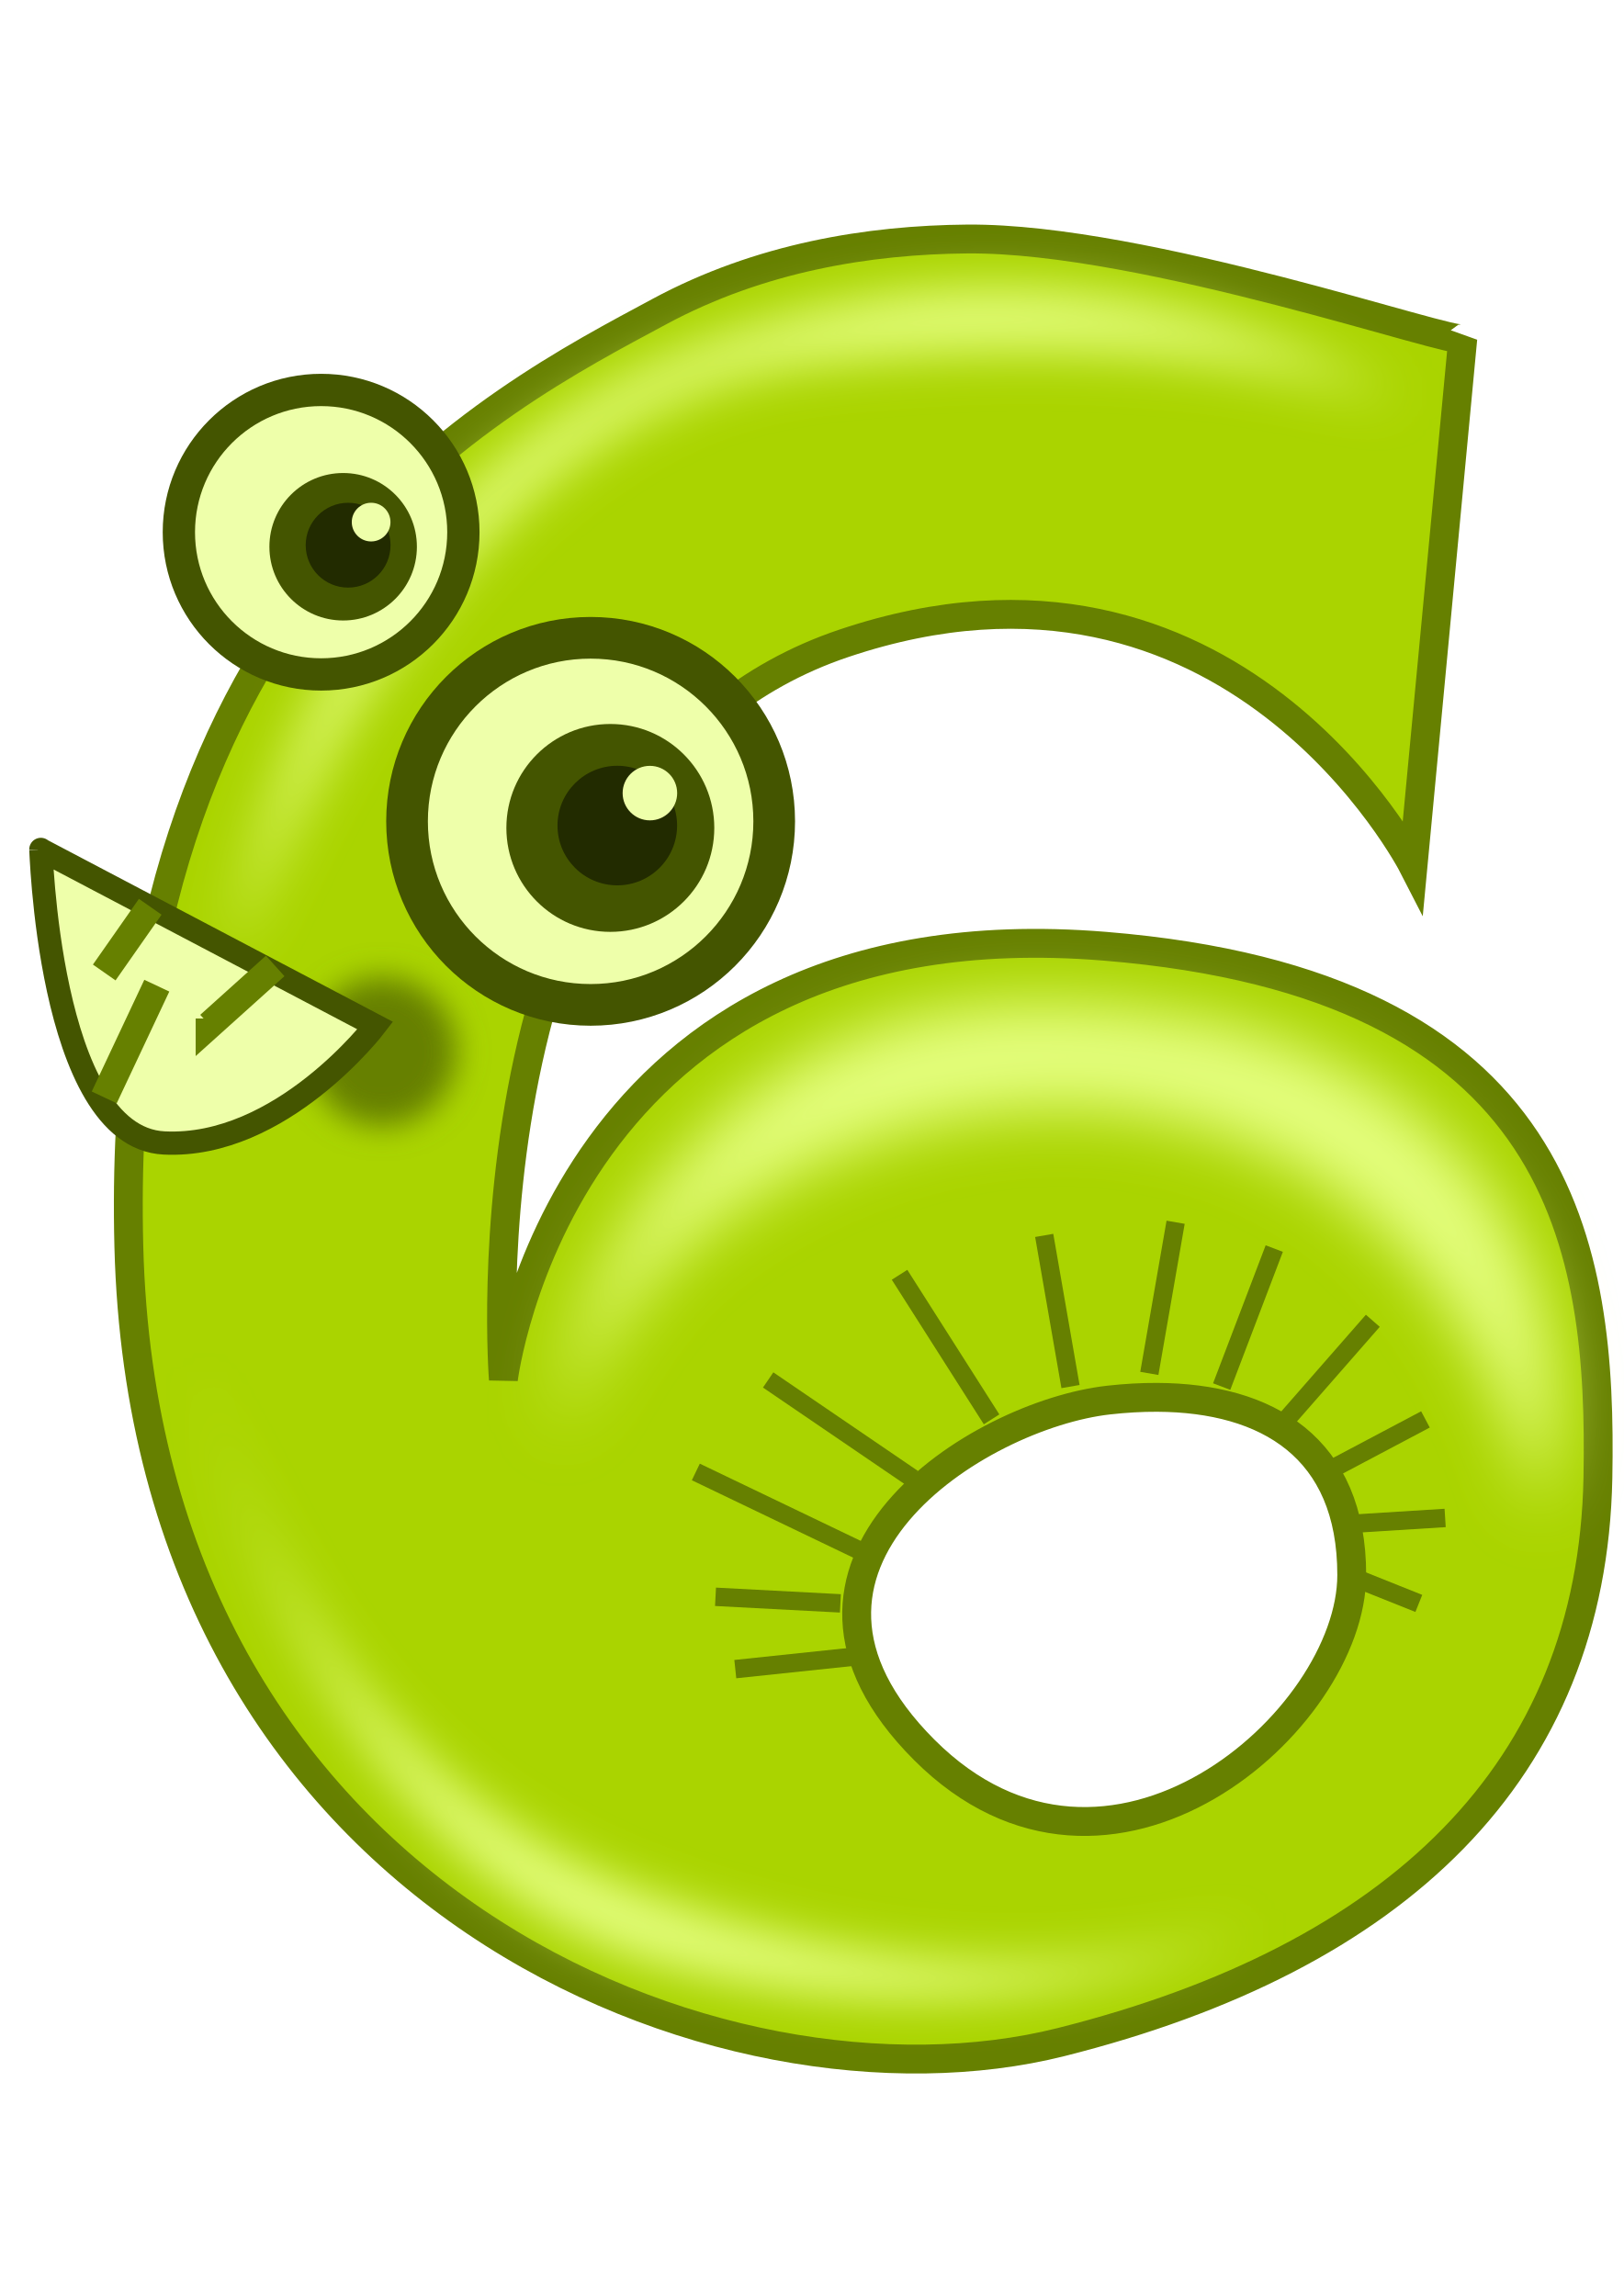
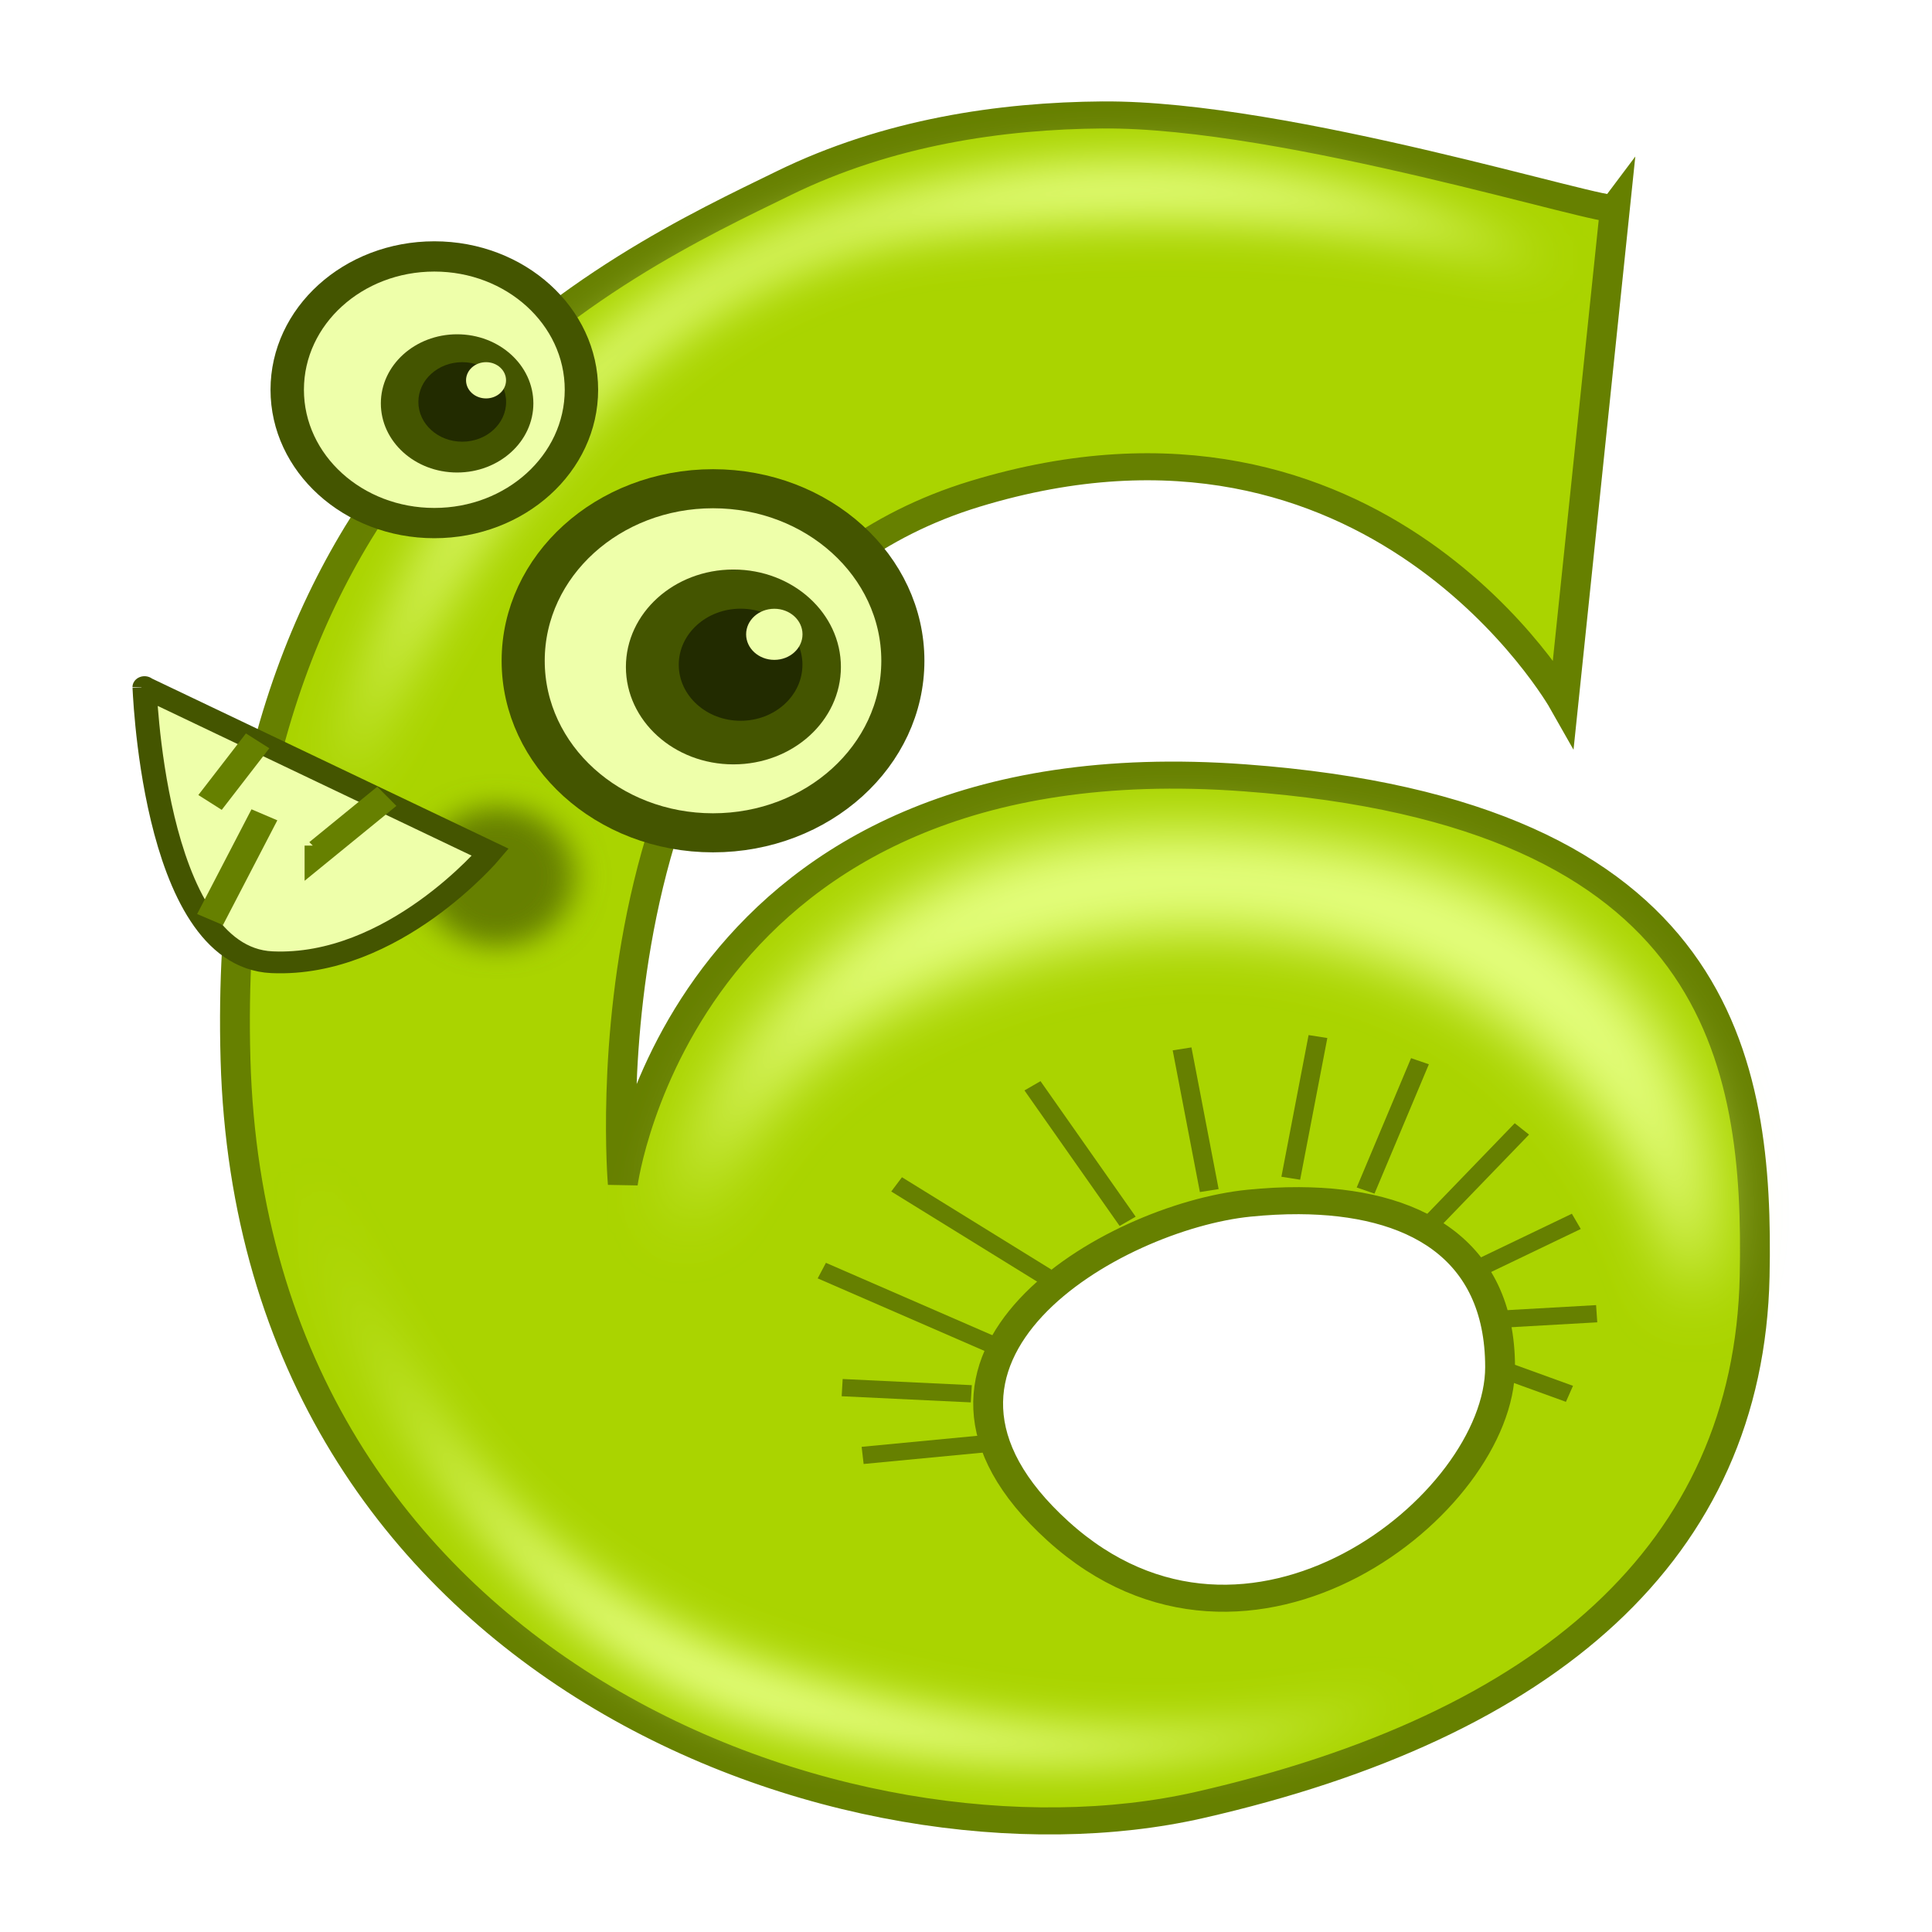
- <svg xmlns="http://www.w3.org/2000/svg" viewBox="0 0 744.094 1052.362">
-   <defs>
+ <svg xmlns="http://www.w3.org/2000/svg" viewBox="0 0 70 70" version="1.1" id="svg76" width="70" height="70">
+   <defs id="defs14">
    <filter id="c">
-       <feGaussianBlur stdDeviation="2.832" />
+       <feGaussianBlur stdDeviation="2.832" id="feGaussianBlur2" />
    </filter>
    <filter id="a">
-       <feGaussianBlur stdDeviation="2.588" />
+       <feGaussianBlur stdDeviation="2.588" id="feGaussianBlur5" />
    </filter>
-     <filter id="d" x="-.077" y="-.15" width="1.155" height="1.299">
-       <feGaussianBlur stdDeviation="3.483" />
+     <filter id="d" x="-0.077" y="-0.15" width="1.155" height="1.299">
+       <feGaussianBlur stdDeviation="3.483" id="feGaussianBlur8" />
    </filter>
-     <filter id="b" x="-.243" y="-.243" width="1.487" height="1.487">
-       <feGaussianBlur stdDeviation="1.639" />
+     <filter id="b" x="-0.243" y="-0.243" width="1.487" height="1.487">
+       <feGaussianBlur stdDeviation="1.639" id="feGaussianBlur11" />
    </filter>
  </defs>
-   <g transform="matrix(4.217 0 0 4.217 -1684.2 -1148.6)">
-     <path d="m504.53 298.35c-10.715 0.091-22.553 1.994-33.518 7.906-17.342 9.35-59.443 30.348-57.627 101.6s64.818 95.644 101.3 86.473 57.731-29.385 58.346-61.318c0.458-24.882-3.436-53.697-53.576-57.79-59.099-4.824-65.369 47.075-65.369 47.075s-5.167-65.831 37.013-80.005 61.841 24.175 61.841 24.175l5.41-57.316c-0.598 0.887-34.485-10.962-53.824-10.798zm20.614 125.9c11.948 0.057 21.136 5.447 21.136 19.307 0 15.84-26.39 39.077-46.454 19.013s5.802-36.442 20.058-38.026c1.801-0.2 3.553-0.302 5.26-0.294z" fill="#aad400" fill-rule="evenodd" stroke="#668000" stroke-width="3.136" />
-     <path d="m532.86 383.64c29.895 7.775 39.707 32.211 33.84 53.538 0 0-5.556-30.81-32.83-40.911s-55.558 4.546-64.65 16.162-9.091 17.173-9.091 17.173 0-16.162 11.617-29.294c16.439-19.672 36.311-21.716 61.114-16.668z" fill="#e5ff80" fill-rule="evenodd" filter="url(#d)" />
-     <path d="m424.26 376.57c1.515-2.02 21.213-59.599 62.629-64.65s64.65 4.041 64.65 4.041-24.749-16.668-57.579-11.112-59.599 25.254-69.701 71.721z" fill="#e5ff80" fill-rule="evenodd" filter="url(#c)" />
-     <path transform="matrix(1.1699 0 0 1.1699 -73.369 -64.88)" d="m447.14 337.72c-2.4e-4 7.298-5.917 13.214-13.215 13.214s-13.214-5.917-13.214-13.215 5.917-13.214 13.215-13.214 13.214 5.917 13.214 13.215" fill="#efa" stroke="#450" stroke-width="3" />
-     <path transform="matrix(1.5097 0 0 1.5097 -191.53 -148.21)" d="m447.14 337.72c-2.4e-4 7.298-5.917 13.214-13.215 13.214s-13.214-5.917-13.214-13.215 5.917-13.214 13.215-13.214 13.214 5.917 13.214 13.215" fill="#efa" stroke="#450" stroke-width="3" />
-     <path transform="matrix(.85489 0 0 .85489 94.751 73.648)" d="m447.14 337.72c-2.4e-4 7.298-5.917 13.214-13.215 13.214s-13.214-5.917-13.214-13.215 5.917-13.214 13.215-13.214 13.214 5.917 13.214 13.215" fill="#450" />
-     <path transform="matrix(.49178 0 0 .49178 253.07 196.02)" d="m447.14 337.72c-2.4e-4 7.298-5.917 13.214-13.215 13.214s-13.214-5.917-13.214-13.215 5.917-13.214 13.215-13.214 13.214 5.917 13.214 13.215" fill="#222b00" />
-     <path transform="matrix(.22423 0 0 .22423 372.71 282.85)" d="m447.14 337.72c-2.4e-4 7.298-5.917 13.214-13.215 13.214s-13.214-5.917-13.214-13.215 5.917-13.214 13.215-13.214 13.214 5.917 13.214 13.215" fill="#efa" />
-     <path transform="matrix(.60645 0 0 .60645 173.52 126.99)" d="m447.14 337.72c-2.4e-4 7.298-5.917 13.214-13.215 13.214s-13.214-5.917-13.214-13.215 5.917-13.214 13.215-13.214 13.214 5.917 13.214 13.215" fill="#450" />
-     <path transform="matrix(.34887 0 0 .34887 285.83 213.81)" d="m447.14 337.72c-2.4e-4 7.298-5.917 13.214-13.215 13.214s-13.214-5.917-13.214-13.215 5.917-13.214 13.215-13.214 13.214 5.917 13.214 13.215" fill="#222b00" />
-     <path transform="matrix(.15907 0 0 .15907 370.69 275.4)" d="m447.14 337.72c-2.4e-4 7.298-5.917 13.214-13.215 13.214s-13.214-5.917-13.214-13.215 5.917-13.214 13.215-13.214 13.214 5.917 13.214 13.215" fill="#efa" />
-     <path transform="translate(6.0609 8.0812)" d="m442.95 378.59c-1.5e-4 4.463-3.618 8.081-8.082 8.081s-8.081-3.618-8.081-8.082 3.618-8.081 8.082-8.081 8.081 3.618 8.081 8.082" fill="#668000" filter="url(#b)" />
-     <path d="m403.82 364.72 36.346 19.129s-10.202 13.39-22.955 12.753-13.39-33.157-13.39-31.882z" fill="#efa" fill-rule="evenodd" stroke="#450" stroke-width="2.525" />
-     <path d="m475 432.36 17.857 8.571" fill="none" stroke="#668000" stroke-width="2" />
-     <path d="m482.86 422.36 15.714 10.714" fill="none" stroke="#668000" stroke-width="2" />
-     <path d="m497.14 410.93 10 15.714" fill="none" stroke="#668000" stroke-width="2" />
-     <path d="m512.86 406.65 2.857 16.429" fill="none" stroke="#668000" stroke-width="2" />
-     <path d="m527.14 405.22-2.857 16.429" fill="none" stroke="#668000" stroke-width="2" />
-     <path d="m537.86 408.08-5.714 15" fill="none" stroke="#668000" stroke-width="2" />
-     <path d="m548.57 415.93-10 11.429" fill="none" stroke="#668000" stroke-width="2" />
-     <path d="m554.29 426.65-12.143 6.429" fill="none" stroke="#668000" stroke-width="2" />
-     <path d="m556.43 437.36-11.429 0.714" fill="none" stroke="#668000" stroke-width="2" />
-     <path d="m553.57 446.65-7.143-2.857" fill="none" stroke="#668000" stroke-width="2" />
-     <path d="m477.14 445.93 13.571 0.714" fill="none" stroke="#668000" stroke-width="2" />
-     <path d="m479.29 453.79 13.571-1.429" fill="none" stroke="#668000" stroke-width="2" />
-     <path d="m421.43 420.93s11.429 55 50 65 64.286-4.286 64.286-4.286-25.714 11.429-66.429-3.571-47.857-58.571-47.857-57.143z" fill="#e5ff80" fill-rule="evenodd" filter="url(#a)" />
-     <path d="m415.71 370.93-5 7.143" fill="none" stroke="#668000" stroke-width="3" />
-     <path d="m429.29 377.36-7.143 6.429v-0.714" fill="none" stroke="#668000" stroke-width="3" />
-     <path d="m410.71 391.65 5.714-12.143" fill="none" stroke="#668000" stroke-width="3" />
+   <g transform="matrix(0.3447737,0,0,0.3124544,-133.9918,-89.05653)" id="g74">
+     <path d="m 504.53,298.35 c -10.715,0.091 -22.553,1.994 -33.518,7.906 -17.342,9.35 -59.443,30.348 -57.627,101.6 1.816,71.252 64.818,95.644 101.3,86.473 36.482,-9.171 57.731,-29.385 58.346,-61.318 0.458,-24.882 -3.436,-53.697 -53.576,-57.79 -59.099,-4.824 -65.369,47.075 -65.369,47.075 0,0 -5.167,-65.831 37.013,-80.005 42.18,-14.174 61.841,24.175 61.841,24.175 l 5.41,-57.316 c -0.598,0.887 -34.485,-10.962 -53.824,-10.798 z m 20.614,125.9 c 11.948,0.057 21.136,5.447 21.136,19.307 0,15.84 -26.39,39.077 -46.454,19.013 -20.064,-20.064 5.802,-36.442 20.058,-38.026 1.801,-0.2 3.553,-0.302 5.26,-0.294 z" id="path16" style="fill:#aad400;fill-rule:evenodd;stroke:#668000;stroke-width:3.136" />
+     <path d="m 532.86,383.64 c 29.895,7.775 39.707,32.211 33.84,53.538 0,0 -5.556,-30.81 -32.83,-40.911 -27.274,-10.101 -55.558,4.546 -64.65,16.162 -9.092,11.616 -9.091,17.173 -9.091,17.173 0,0 0,-16.162 11.617,-29.294 16.439,-19.672 36.311,-21.716 61.114,-16.668 z" id="path18" style="fill:#e5ff80;fill-rule:evenodd;filter:url(#d)" />
+     <path d="m 424.26,376.57 c 1.515,-2.02 21.213,-59.599 62.629,-64.65 41.416,-5.051 64.65,4.041 64.65,4.041 0,0 -24.749,-16.668 -57.579,-11.112 -32.83,5.556 -59.599,25.254 -69.701,71.721 z" id="path20" style="fill:#e5ff80;fill-rule:evenodd;filter:url(#c)" />
+     <path transform="matrix(1.1699,0,0,1.1699,-73.369,-64.88)" d="m 447.14,337.72 c -2.4e-4,7.298 -5.917,13.214 -13.215,13.214 -7.298,0 -13.214,-5.917 -13.214,-13.215 0,-7.298 5.917,-13.214 13.215,-13.214 7.298,0 13.214,5.917 13.214,13.215" id="path22" style="fill:#eeffaa;stroke:#445500;stroke-width:3" />
+     <path transform="matrix(1.5097,0,0,1.5097,-191.53,-148.21)" d="m 447.14,337.72 c -2.4e-4,7.298 -5.917,13.214 -13.215,13.214 -7.298,0 -13.214,-5.917 -13.214,-13.215 0,-7.298 5.917,-13.214 13.215,-13.214 7.298,0 13.214,5.917 13.214,13.215" id="path24" style="fill:#eeffaa;stroke:#445500;stroke-width:3" />
+     <path transform="matrix(0.85489,0,0,0.85489,94.751,73.648)" d="m 447.14,337.72 c -2.4e-4,7.298 -5.917,13.214 -13.215,13.214 -7.298,0 -13.214,-5.917 -13.214,-13.215 0,-7.298 5.917,-13.214 13.215,-13.214 7.298,0 13.214,5.917 13.214,13.215" id="path26" style="fill:#445500" />
+     <path transform="matrix(0.49178,0,0,0.49178,253.07,196.02)" d="m 447.14,337.72 c -2.4e-4,7.298 -5.917,13.214 -13.215,13.214 -7.298,0 -13.214,-5.917 -13.214,-13.215 0,-7.298 5.917,-13.214 13.215,-13.214 7.298,0 13.214,5.917 13.214,13.215" id="path28" style="fill:#222b00" />
+     <path transform="matrix(0.22423,0,0,0.22423,372.71,282.85)" d="m 447.14,337.72 c -2.4e-4,7.298 -5.917,13.214 -13.215,13.214 -7.298,0 -13.214,-5.917 -13.214,-13.215 0,-7.298 5.917,-13.214 13.215,-13.214 7.298,0 13.214,5.917 13.214,13.215" id="path30" style="fill:#eeffaa" />
+     <path transform="matrix(0.60645,0,0,0.60645,173.52,126.99)" d="m 447.14,337.72 c -2.4e-4,7.298 -5.917,13.214 -13.215,13.214 -7.298,0 -13.214,-5.917 -13.214,-13.215 0,-7.298 5.917,-13.214 13.215,-13.214 7.298,0 13.214,5.917 13.214,13.215" id="path32" style="fill:#445500" />
+     <path transform="matrix(0.34887,0,0,0.34887,285.83,213.81)" d="m 447.14,337.72 c -2.4e-4,7.298 -5.917,13.214 -13.215,13.214 -7.298,0 -13.214,-5.917 -13.214,-13.215 0,-7.298 5.917,-13.214 13.215,-13.214 7.298,0 13.214,5.917 13.214,13.215" id="path34" style="fill:#222b00" />
+     <path transform="matrix(0.15907,0,0,0.15907,370.69,275.4)" d="m 447.14,337.72 c -2.4e-4,7.298 -5.917,13.214 -13.215,13.214 -7.298,0 -13.214,-5.917 -13.214,-13.215 0,-7.298 5.917,-13.214 13.215,-13.214 7.298,0 13.214,5.917 13.214,13.215" id="path36" style="fill:#eeffaa" />
+     <path transform="translate(6.0609,8.0812)" d="m 442.95,378.59 c -1.5e-4,4.463 -3.618,8.081 -8.082,8.081 -4.463,-10e-5 -8.081,-3.618 -8.081,-8.082 10e-5,-4.463 3.618,-8.081 8.082,-8.081 4.463,10e-5 8.081,3.618 8.081,8.082" id="path38" style="fill:#668000;filter:url(#b)" />
+     <path d="m 403.82,364.72 36.346,19.129 c 0,0 -10.202,13.39 -22.955,12.753 -12.753,-0.637 -13.39,-33.157 -13.39,-31.882 z" id="path40" style="fill:#eeffaa;fill-rule:evenodd;stroke:#445500;stroke-width:2.525" />
+     <path d="m 475,432.36 17.857,8.571" id="path42" style="fill:none;stroke:#668000;stroke-width:2" />
+     <path d="m 482.86,422.36 15.714,10.714" id="path44" style="fill:none;stroke:#668000;stroke-width:2" />
+     <path d="m 497.14,410.93 10,15.714" id="path46" style="fill:none;stroke:#668000;stroke-width:2" />
+     <path d="m 512.86,406.65 2.857,16.429" id="path48" style="fill:none;stroke:#668000;stroke-width:2" />
+     <path d="m 527.14,405.22 -2.857,16.429" id="path50" style="fill:none;stroke:#668000;stroke-width:2" />
+     <path d="m 537.86,408.08 -5.714,15" id="path52" style="fill:none;stroke:#668000;stroke-width:2" />
+     <path d="m 548.57,415.93 -10,11.429" id="path54" style="fill:none;stroke:#668000;stroke-width:2" />
+     <path d="m 554.29,426.65 -12.143,6.429" id="path56" style="fill:none;stroke:#668000;stroke-width:2" />
+     <path d="m 556.43,437.36 -11.429,0.714" id="path58" style="fill:none;stroke:#668000;stroke-width:2" />
+     <path d="m 553.57,446.65 -7.143,-2.857" id="path60" style="fill:none;stroke:#668000;stroke-width:2" />
+     <path d="m 477.14,445.93 13.571,0.714" id="path62" style="fill:none;stroke:#668000;stroke-width:2" />
+     <path d="m 479.29,453.79 13.571,-1.429" id="path64" style="fill:none;stroke:#668000;stroke-width:2" />
+     <path d="m 421.43,420.93 c 0,0 11.429,55 50,65 38.571,10 64.286,-4.286 64.286,-4.286 0,0 -25.714,11.429 -66.429,-3.571 -40.715,-15 -47.857,-58.571 -47.857,-57.143 z" id="path66" style="fill:#e5ff80;fill-rule:evenodd;filter:url(#a)" />
+     <path d="m 415.71,370.93 -5,7.143" id="path68" style="fill:none;stroke:#668000;stroke-width:3" />
+     <path d="m 429.29,377.36 -7.143,6.429 v -0.714" id="path70" style="fill:none;stroke:#668000;stroke-width:3" />
+     <path d="m 410.71,391.65 5.714,-12.143" id="path72" style="fill:none;stroke:#668000;stroke-width:3" />
  </g>
</svg>
